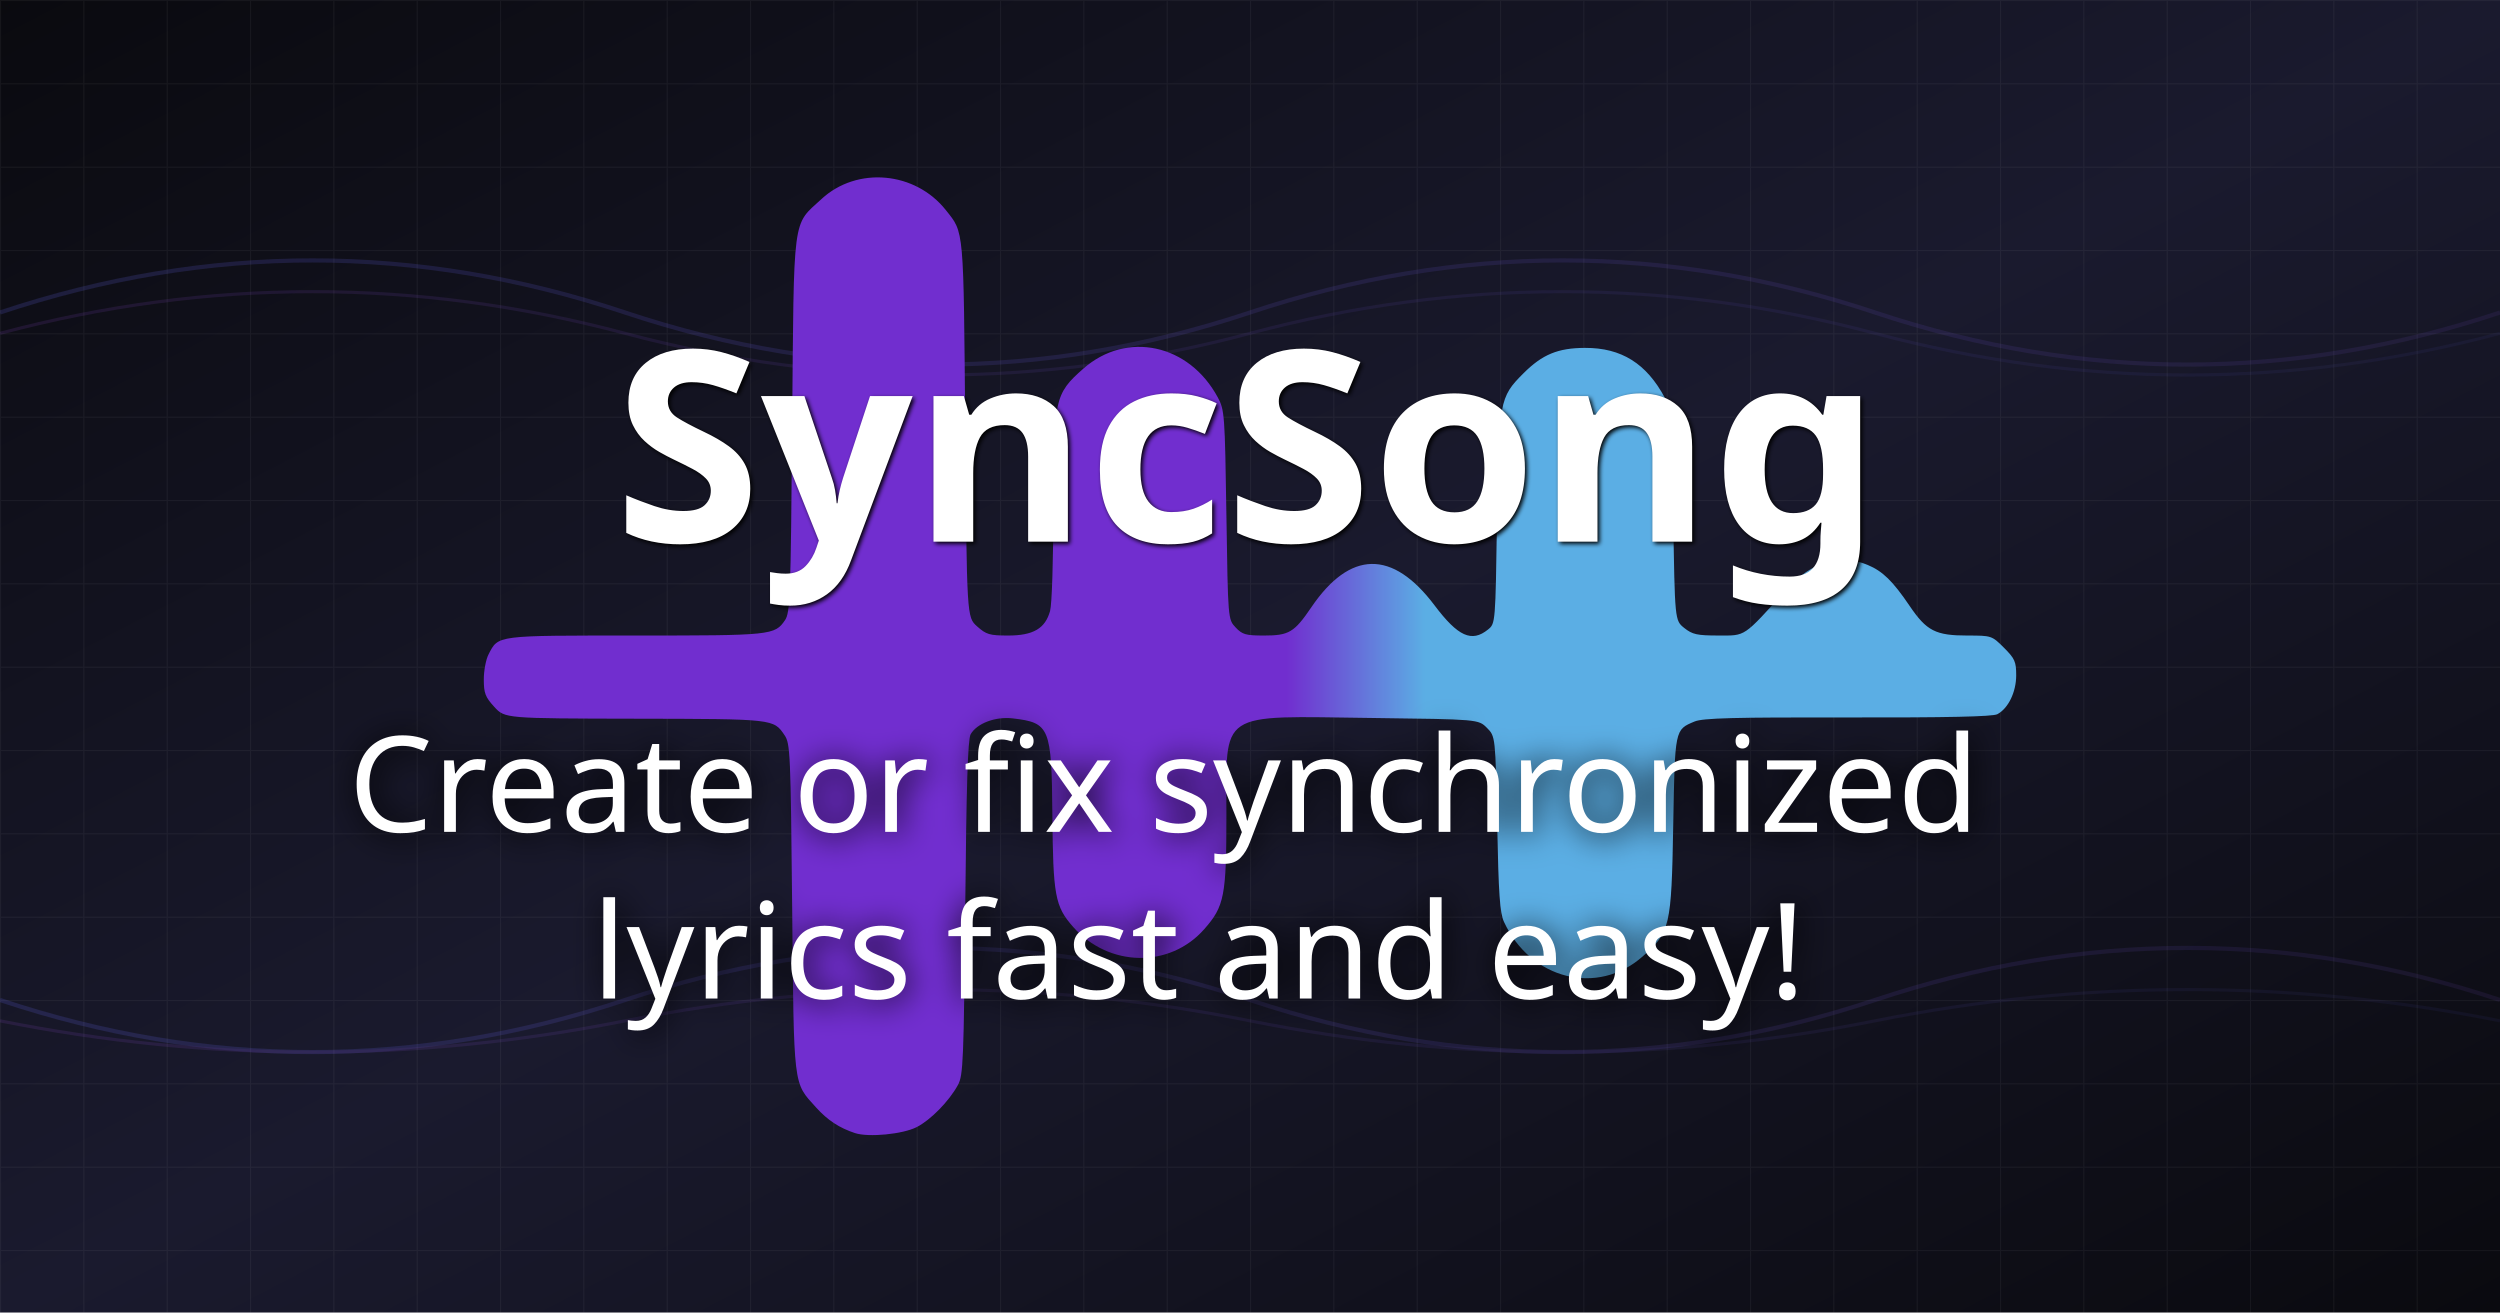
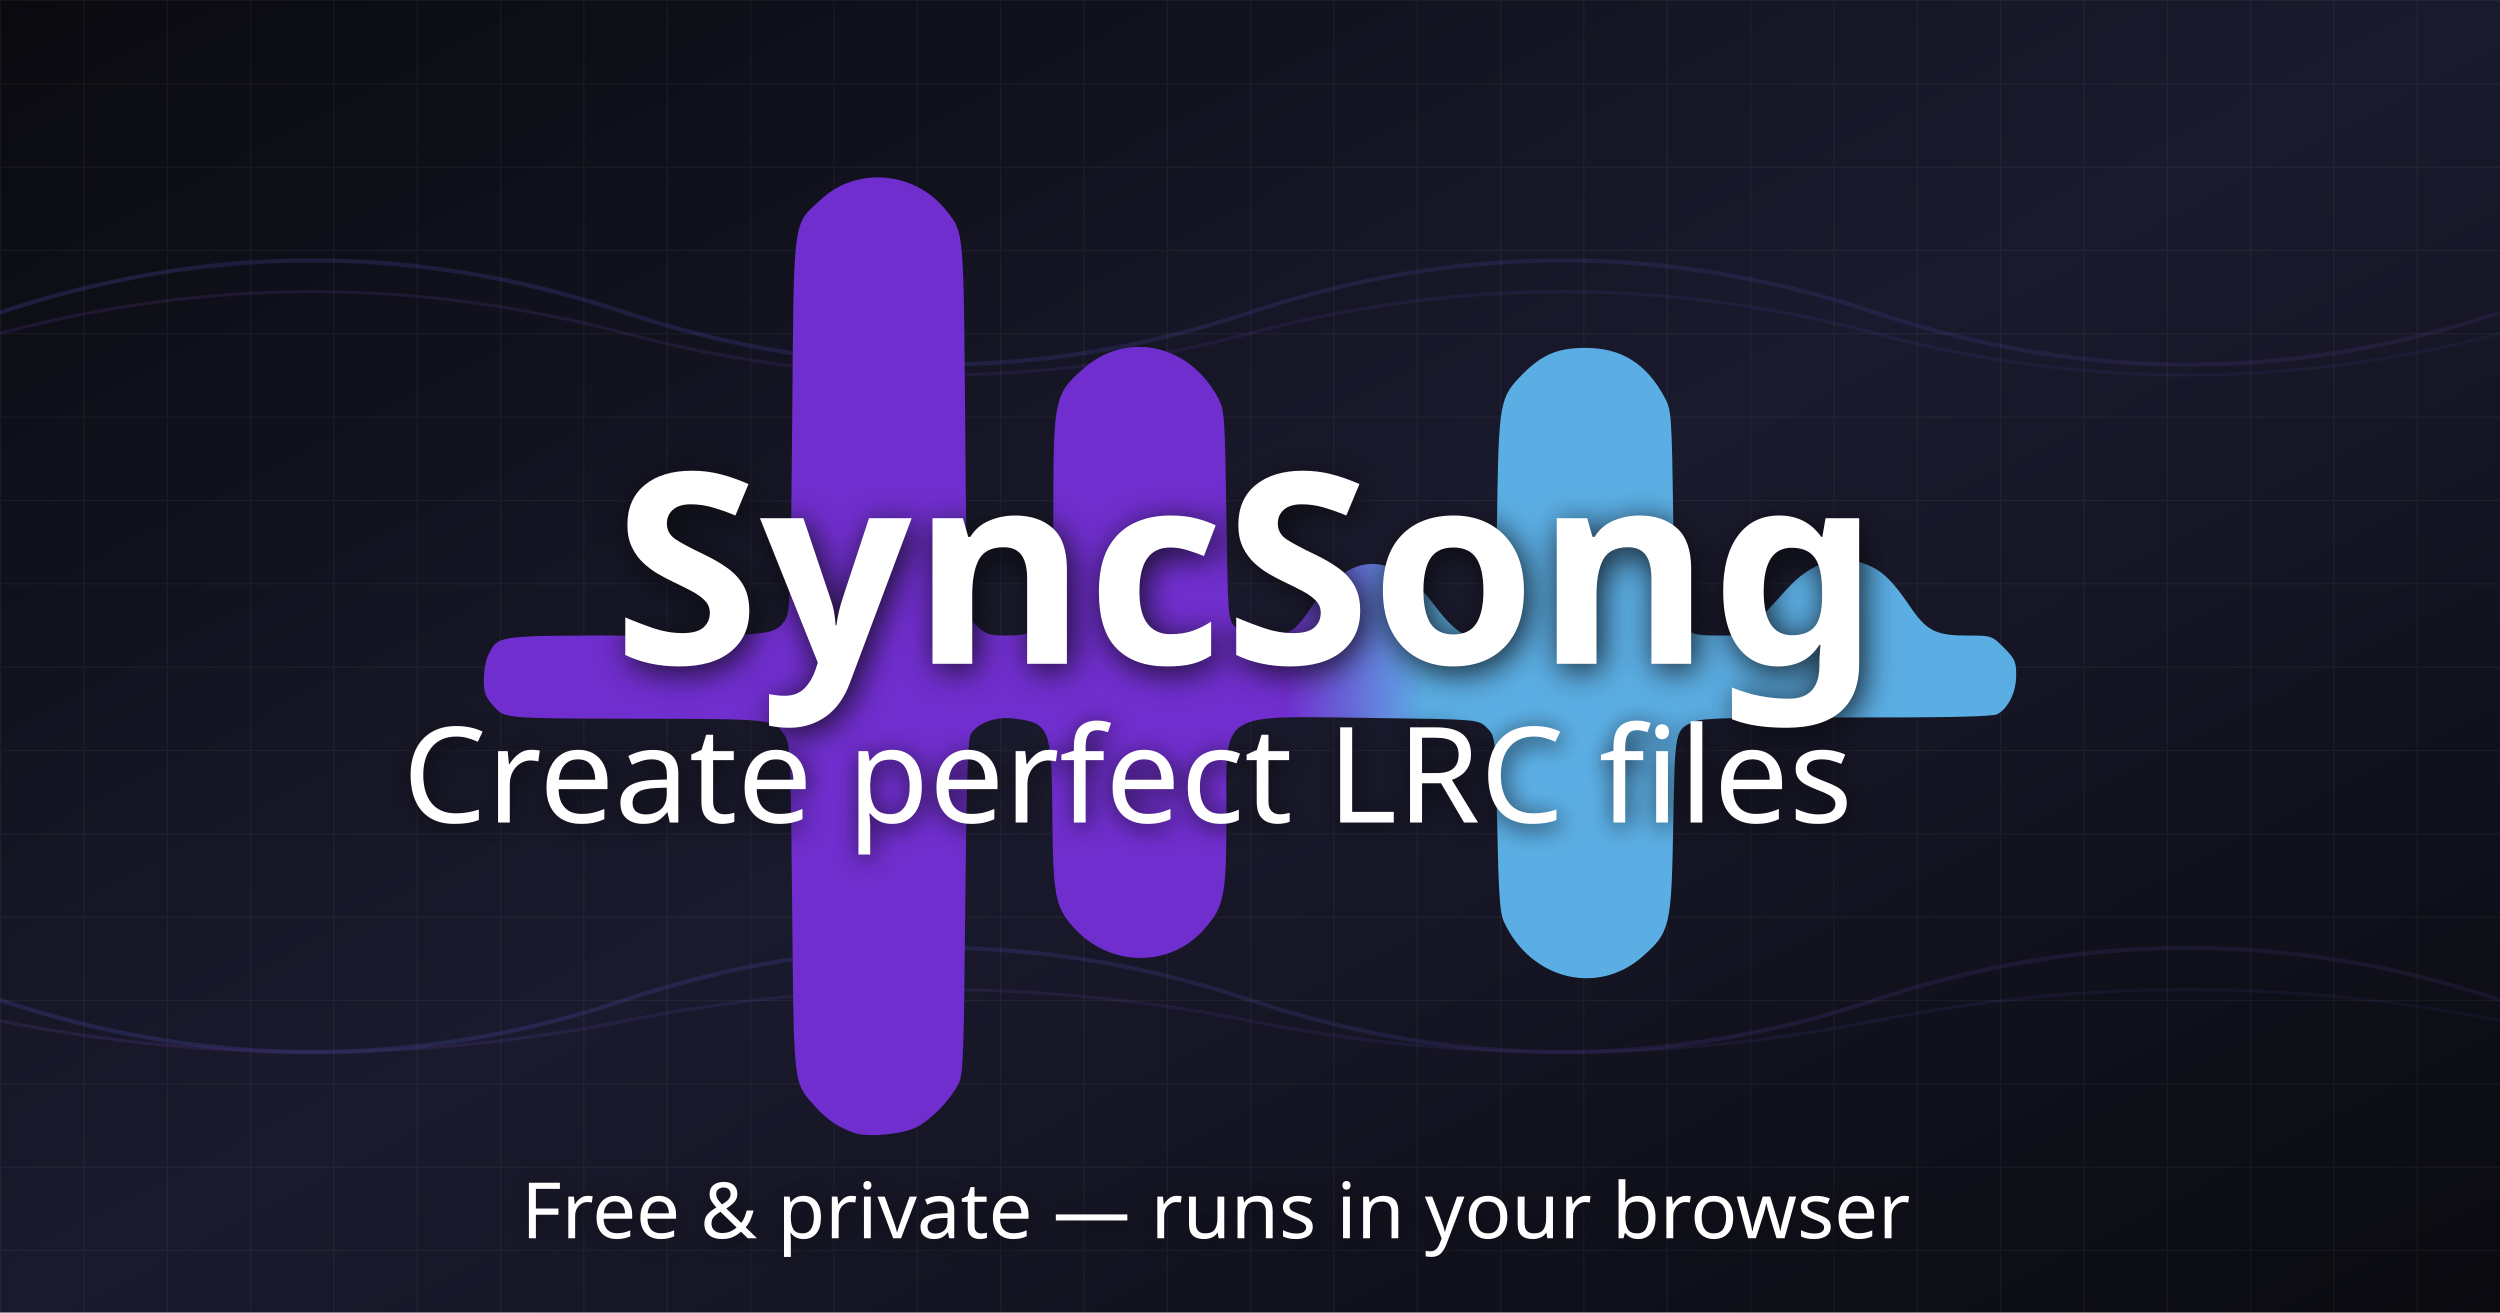
<svg xmlns="http://www.w3.org/2000/svg" xmlns:xlink="http://www.w3.org/1999/xlink" width="1200" height="630" viewBox="0 0 1200 630" version="1.1" id="svg27">
  <defs id="defs10">
    <linearGradient id="bgGradient" x1="0%" y1="0%" x2="100%" y2="100%">
      <stop offset="0%" style="stop-color:#0a0a0f" id="stop1" />
      <stop offset="50%" style="stop-color:#1a1a2e" id="stop2" />
      <stop offset="100%" style="stop-color:#0a0a0f" id="stop3" />
    </linearGradient>
    <linearGradient id="accentGradient" x1="70.711" y1="3747.666" x2="98.995" y2="3747.666" gradientTransform="matrix(7.071068,0,0,0.1414214,9.5699219e-6,-33.36986)" gradientUnits="userSpaceOnUse">
      <stop offset="0%" style="stop-color:#6366f1" id="stop4" />
      <stop offset="50%" style="stop-color:#8b5cf6" id="stop5" />
      <stop offset="100%" style="stop-color:#a855f7" id="stop6" />
    </linearGradient>
    <linearGradient id="waveGradient1" x1="0%" y1="0%" x2="100%" y2="0%">
      <stop offset="0%" style="stop-color:#6366f1;stop-opacity:0.6" id="stop7" />
      <stop offset="100%" style="stop-color:#8b5cf6;stop-opacity:0.3" id="stop8" />
    </linearGradient>
    <linearGradient id="waveGradient2" x1="0%" y1="0%" x2="100%" y2="0%">
      <stop offset="0%" style="stop-color:#a855f7;stop-opacity:0.4" id="stop9" />
      <stop offset="100%" style="stop-color:#6366f1;stop-opacity:0.2" id="stop10" />
    </linearGradient>
    <linearGradient xlink:href="#linearGradient1" id="linearGradient2" x1="20.885" y1="91.134" x2="150.263" y2="91.134" gradientUnits="userSpaceOnUse" gradientTransform="matrix(5.708537,0,0,5.708537,111.3508,-192.502)" />
    <linearGradient id="linearGradient1">
      <stop style="stop-color:#8c49ea;stop-opacity:1;" offset="0.524" id="stop1-4" />
      <stop style="stop-color:#76c9ff;stop-opacity:1;" offset="0.614" id="stop2-5" />
    </linearGradient>
    <filter style="color-interpolation-filters:sRGB;" id="filter30" x="0" y="0" width="1" height="1">
      <feComponentTransfer in="blur" result="component" id="feComponentTransfer30">
        <feFuncR type="gamma" amplitude="1" exponent="1" offset="-0.105" id="feFuncR30" />
        <feFuncG type="gamma" amplitude="1" exponent="1" offset="-0.105" id="feFuncG30" />
        <feFuncB type="gamma" amplitude="1" exponent="1" offset="-0.105" id="feFuncB30" />
      </feComponentTransfer>
    </filter>
-     <filter style="color-interpolation-filters:sRGB;" id="filter163" x="-0.005" y="-0.023" width="1.012" height="1.055">
-       <feFlood result="flood" in="SourceGraphic" flood-opacity="1" flood-color="rgb(0,0,0)" id="feFlood162" />
-       <feGaussianBlur result="blur" in="SourceGraphic" stdDeviation="1" id="feGaussianBlur162" />
-       <feOffset result="offset" in="blur" dx="1" dy="1" id="feOffset162" />
+     <filter style="color-interpolation-filters:sRGB;" id="filter163" x="-0.039" y="-0.183" width="1.082" height="1.394">
+       <feGaussianBlur result="blur" in="SourceAlpha" stdDeviation="8" id="feGaussianBlur162" />
+       <feOffset result="offset" in="blur" dx="2" dy="3" id="feOffset162" />
+       <feFlood result="flood" flood-opacity="0.9" flood-color="rgb(10,10,15)" id="feFlood162" />
      <feComposite result="comp1" operator="in" in="flood" in2="offset" id="feComposite162" />
      <feComposite result="comp2" operator="over" in="SourceGraphic" in2="comp1" id="feComposite163" />
    </filter>
    <filter style="color-interpolation-filters:sRGB;" id="filter165" x="-0.006" y="-0.088" width="1.013" height="1.214">
      <feFlood result="flood" in="SourceGraphic" flood-opacity="1" flood-color="rgb(0,0,0)" id="feFlood163" />
      <feGaussianBlur result="blur" in="SourceGraphic" stdDeviation="1" id="feGaussianBlur163" />
      <feOffset result="offset" in="blur" dx="1" dy="1" id="feOffset163" />
      <feComposite result="comp1" operator="in" in="flood" in2="offset" id="feComposite164" />
      <feComposite result="comp2" operator="over" in="SourceGraphic" in2="comp1" id="feComposite165" />
    </filter>
    <filter style="color-interpolation-filters:sRGB;" id="filter167" x="-0.005" y="-0.123" width="1.013" height="1.297">
      <feFlood result="flood" in="SourceGraphic" flood-opacity="1" flood-color="rgb(0,0,0)" id="feFlood165" />
      <feGaussianBlur result="blur" in="SourceGraphic" stdDeviation="1" id="feGaussianBlur165" />
      <feOffset result="offset" in="blur" dx="1" dy="1" id="feOffset165" />
      <feComposite result="comp1" operator="in" in="flood" in2="offset" id="feComposite166" />
      <feComposite result="comp2" operator="over" in="SourceGraphic" in2="comp1" id="feComposite167" />
    </filter>
    <filter style="color-interpolation-filters:sRGB" id="filter163-0" x="-0.006" y="-0.03" width="1.016" height="1.074">
      <feFlood result="flood" in="SourceGraphic" flood-opacity="1" flood-color="rgb(0,0,0)" id="feFlood162-9" />
      <feGaussianBlur result="blur" in="SourceGraphic" stdDeviation="1" id="feGaussianBlur162-4" />
      <feOffset result="offset" in="blur" dx="1" dy="1" id="feOffset162-8" />
      <feComposite result="comp1" operator="in" in="flood" in2="offset" id="feComposite162-8" />
      <feComposite result="comp2" operator="over" in="SourceGraphic" in2="comp1" id="feComposite163-2" />
    </filter>
-     <filter style="color-interpolation-filters:sRGB;" id="filter9" x="-0.028" y="-0.137" width="1.057" height="1.281">
-       <feFlood result="flood" in="SourceGraphic" flood-opacity="1" flood-color="rgb(0,0,0)" id="feFlood8" />
-       <feGaussianBlur result="blur" in="SourceGraphic" stdDeviation="7.692" id="feGaussianBlur8" />
-       <feOffset result="offset" in="blur" dx="1" dy="1" id="feOffset8" />
+     <filter style="color-interpolation-filters:sRGB;" id="filter9" x="-0.024" y="-0.261" width="1.05" height="1.558">
+       <feGaussianBlur result="blur" in="SourceAlpha" stdDeviation="6" id="feGaussianBlur8" />
+       <feOffset result="offset" in="blur" dx="1" dy="2" id="feOffset8" />
+       <feFlood result="flood" flood-opacity="0.85" flood-color="rgb(10,10,15)" id="feFlood8" />
      <feComposite result="comp1" operator="in" in="flood" in2="offset" id="feComposite8" />
      <feComposite result="comp2" operator="over" in="SourceGraphic" in2="comp1" id="feComposite9" />
+     </filter>
+     <filter style="color-interpolation-filters:sRGB" id="filter9-0" x="-0.025" y="-0.449" width="1.052" height="1.961">
+       <feGaussianBlur result="blur" in="SourceAlpha" stdDeviation="6" id="feGaussianBlur8-9" />
+       <feOffset result="offset" in="blur" dx="1" dy="2" id="feOffset8-4" />
+       <feFlood result="flood" flood-opacity="0.85" flood-color="rgb(10,10,15)" id="feFlood8-8" />
+       <feComposite result="comp1" operator="in" in="flood" in2="offset" id="feComposite8-8" />
+       <feComposite result="comp2" operator="over" in="SourceGraphic" in2="comp1" id="feComposite9-2" />
    </filter>
  </defs>
  <rect width="1200" height="630" fill="url(#bgGradient)" id="rect10" />
  <g id="g30">
    <g opacity="0.05" id="g11">
      <pattern id="grid" width="40" height="40" patternUnits="userSpaceOnUse">
        <path d="M 40 0 L 0 0 0 40" fill="none" stroke="#ffffff" stroke-width="1" id="path10" />
      </pattern>
      <rect width="1200" height="630" fill="url(#grid)" id="rect11" />
    </g>
    <g opacity="0.3" id="g14">
      <path d="M0 150 Q150 100 300 150 T600 150 T900 150 T1200 150" fill="none" stroke="url(#waveGradient1)" stroke-width="2" id="path11" />
      <path d="M0 160 Q150 120 300 160 T600 160 T900 160 T1200 160" fill="none" stroke="url(#waveGradient2)" stroke-width="1.5" id="path12" />
      <path d="M0 480 Q150 530 300 480 T600 480 T900 480 T1200 480" fill="none" stroke="url(#waveGradient1)" stroke-width="2" id="path13" />
      <path d="M0 490 Q150 520 300 490 T600 490 T900 490 T1200 490" fill="none" stroke="url(#waveGradient2)" stroke-width="1.5" id="path14" />
    </g>
  </g>
  <path style="fill:url(#linearGradient2);fill-opacity:1;stroke-width:5.709;filter:url(#filter30)" d="m 410.44,543.892 c -7.583,-2.488 -13.175,-6.168 -18.753,-12.342 -11.052,-12.233 -10.605,-8.493 -11.445,-95.84 -0.71,-73.843 -0.926,-78.792 -3.612,-82.755 -5.364,-7.913 -4.803,-7.851 -71.75,-7.978 -62.524,-0.119 -62.524,-0.119 -67.59,-5.646 -4.353,-4.75 -5.066,-6.604 -5.066,-13.177 0,-4.207 1.016,-9.613 2.257,-12.014 4.809,-9.299 3.101,-9.079 70.506,-9.079 65.457,0 66.902,-0.149 71.835,-7.407 2.45,-3.605 2.725,-11.162 3.42,-93.789 0.858,-102.112 -0.023,-95.339 14.105,-108.362 17.067,-15.732 44.949,-13.226 59.671,5.362 8.798,11.109 8.48,7.516 9.295,105.013 0.755,90.37 0.755,90.37 5.688,94.777 4.39,3.922 6.025,4.406 14.871,4.406 12.076,0 17.823,-3.356 20.16,-11.771 0.902,-3.248 1.565,-24.309 1.578,-50.155 0.029,-51.451 0.588,-54.034 14.37,-66.166 20.827,-18.333 50.827,-11.887 64.613,13.882 3.186,5.955 3.358,8.332 4.081,56.319 0.755,50.102 0.755,50.102 4.417,53.996 3.218,3.423 4.87,3.894 13.635,3.894 11.986,0 14.527,-1.516 22.69,-13.537 18.641,-27.45 38.973,-27.775 59.173,-0.946 11.256,14.95 17.837,17.925 25.657,11.598 3.566,-2.885 3.566,-2.885 4.321,-53.241 0.848,-56.516 1.155,-58.207 12.686,-69.738 9.08,-9.08 16.576,-12.172 29.605,-12.211 17.377,-0.051 29.447,7.486 38.209,23.866 3.187,5.958 3.358,8.323 4.081,56.584 0.755,50.366 0.755,50.366 5.286,53.989 3.918,3.132 6.144,3.624 16.452,3.63 13.234,0.006 11.666,1.073 32.747,-22.231 11.932,-13.19 25.454,-17.252 38.829,-11.665 7.249,3.028 12.049,7.713 20.163,19.679 8.149,12.017 12.459,14.225 27.771,14.225 11.525,0 11.72,0.066 17.519,5.864 5.208,5.208 5.863,6.686 5.858,13.216 -0.006,8.058 -3.78,15.856 -9.034,18.668 -2.208,1.182 -23.819,1.654 -71.781,1.568 -54.915,-0.098 -69.61,0.291 -73.573,1.947 -9.518,3.979 -9.411,3.455 -10.238,49.965 -0.865,48.599 -1.469,51.179 -14.721,62.844 -21.672,19.077 -53.728,11.063 -66.51,-16.627 -1.986,-4.303 -2.595,-13.077 -3.273,-47.169 -0.833,-41.883 -0.833,-41.883 -4.929,-45.974 -4.096,-4.092 -4.096,-4.092 -55.129,-4.737 -74.687,-0.944 -69.899,-4.138 -69.907,46.636 -0.006,38.839 -0.957,43.732 -10.635,54.726 -16.6,18.859 -45.855,18.334 -62.988,-1.129 -8.646,-9.822 -9.587,-14.924 -9.918,-53.774 -0.359,-42.032 -1.23,-44.155 -18.979,-46.257 -8.344,-0.988 -17.236,2.361 -20.257,7.63 -1.35,2.354 -2.036,24.391 -2.591,83.252 -0.693,73.488 -0.979,80.46 -3.484,85.049 -4.255,7.796 -13.081,16.815 -19.824,20.258 -6.666,3.404 -23.085,5.001 -29.565,2.875 z" id="path1" />
-   <text x="598.788" y="260" text-anchor="middle" font-family="system-ui, '-apple-system', sans-serif" font-size="72px" font-weight="700" fill="url(#accentGradient)" id="text25" style="font-style:normal;font-variant:normal;font-weight:bold;font-stretch:normal;font-size:128px;font-family:Calibri;-inkscape-font-specification:'Calibri Bold';fill:#ffffff;filter:url(#filter163)">SyncSong</text>
  <text xml:space="preserve" style="font-size:12px;text-align:start;writing-mode:lr-tb;direction:ltr;text-anchor:start;fill:none;stroke-width:1" x="852.868" y="341.813" id="text2">
    <tspan id="tspan2" style="stroke-width:1" x="852.868" y="341.813">MUXMINUS</tspan>
  </text>
-   <text xml:space="preserve" style="font-style:normal;font-variant:normal;font-weight:normal;font-stretch:normal;font-size:64px;font-family:Calibri;-inkscape-font-specification:Calibri;text-align:center;letter-spacing:0px;word-spacing:1px;writing-mode:lr-tb;direction:ltr;text-anchor:middle;fill:#ffffff;filter:url(#filter9)" x="600.317" y="399.288" id="text1">
-     <tspan x="600.317" y="399.288" id="tspan9">Create or fix synchronized</tspan>
-     <tspan x="600.317" y="479.288" id="tspan10">lyrics fast and easy!</tspan>
+   <g id="g3" transform="translate(0,28.22926)">
+     <text x="598.312" y="290.384" text-anchor="middle" font-family="system-ui, '-apple-system', sans-serif" font-size="72px" font-weight="700" fill="url(#accentGradient)" id="text25" style="font-style:normal;font-variant:normal;font-weight:bold;font-stretch:normal;font-size:128px;font-family:Calibri;-inkscape-font-specification:'Calibri Bold';fill:#ffffff;filter:url(#filter163)">SyncSong</text>
+     <text xml:space="preserve" style="font-style:normal;font-variant:normal;font-weight:normal;font-stretch:normal;font-size:64px;font-family:Calibri;-inkscape-font-specification:Calibri;text-align:center;letter-spacing:0px;word-spacing:1px;writing-mode:lr-tb;direction:ltr;text-anchor:middle;fill:#ffffff;filter:url(#filter9)" x="599.48" y="366.603" id="text1">
+       <tspan x="599.48" y="366.603" id="tspan10">Create perfect LRC files</tspan>
+       <tspan x="599.48" y="446.603" id="tspan1" />
+     </text>
+   </g>
+   <text xml:space="preserve" style="font-style:normal;font-variant:normal;font-weight:300;font-stretch:normal;font-size:37.333px;font-family:Calibri;-inkscape-font-specification:'Calibri Light';text-align:center;letter-spacing:0px;word-spacing:1px;writing-mode:lr-tb;direction:ltr;text-anchor:middle;fill:#ffffff;filter:url(#filter9-0)" x="598.134" y="594.373" id="text1-5">
+     <tspan x="598.134" y="594.373" id="tspan1-1">Free &amp; private — runs in your browser</tspan>
  </text>
</svg>
